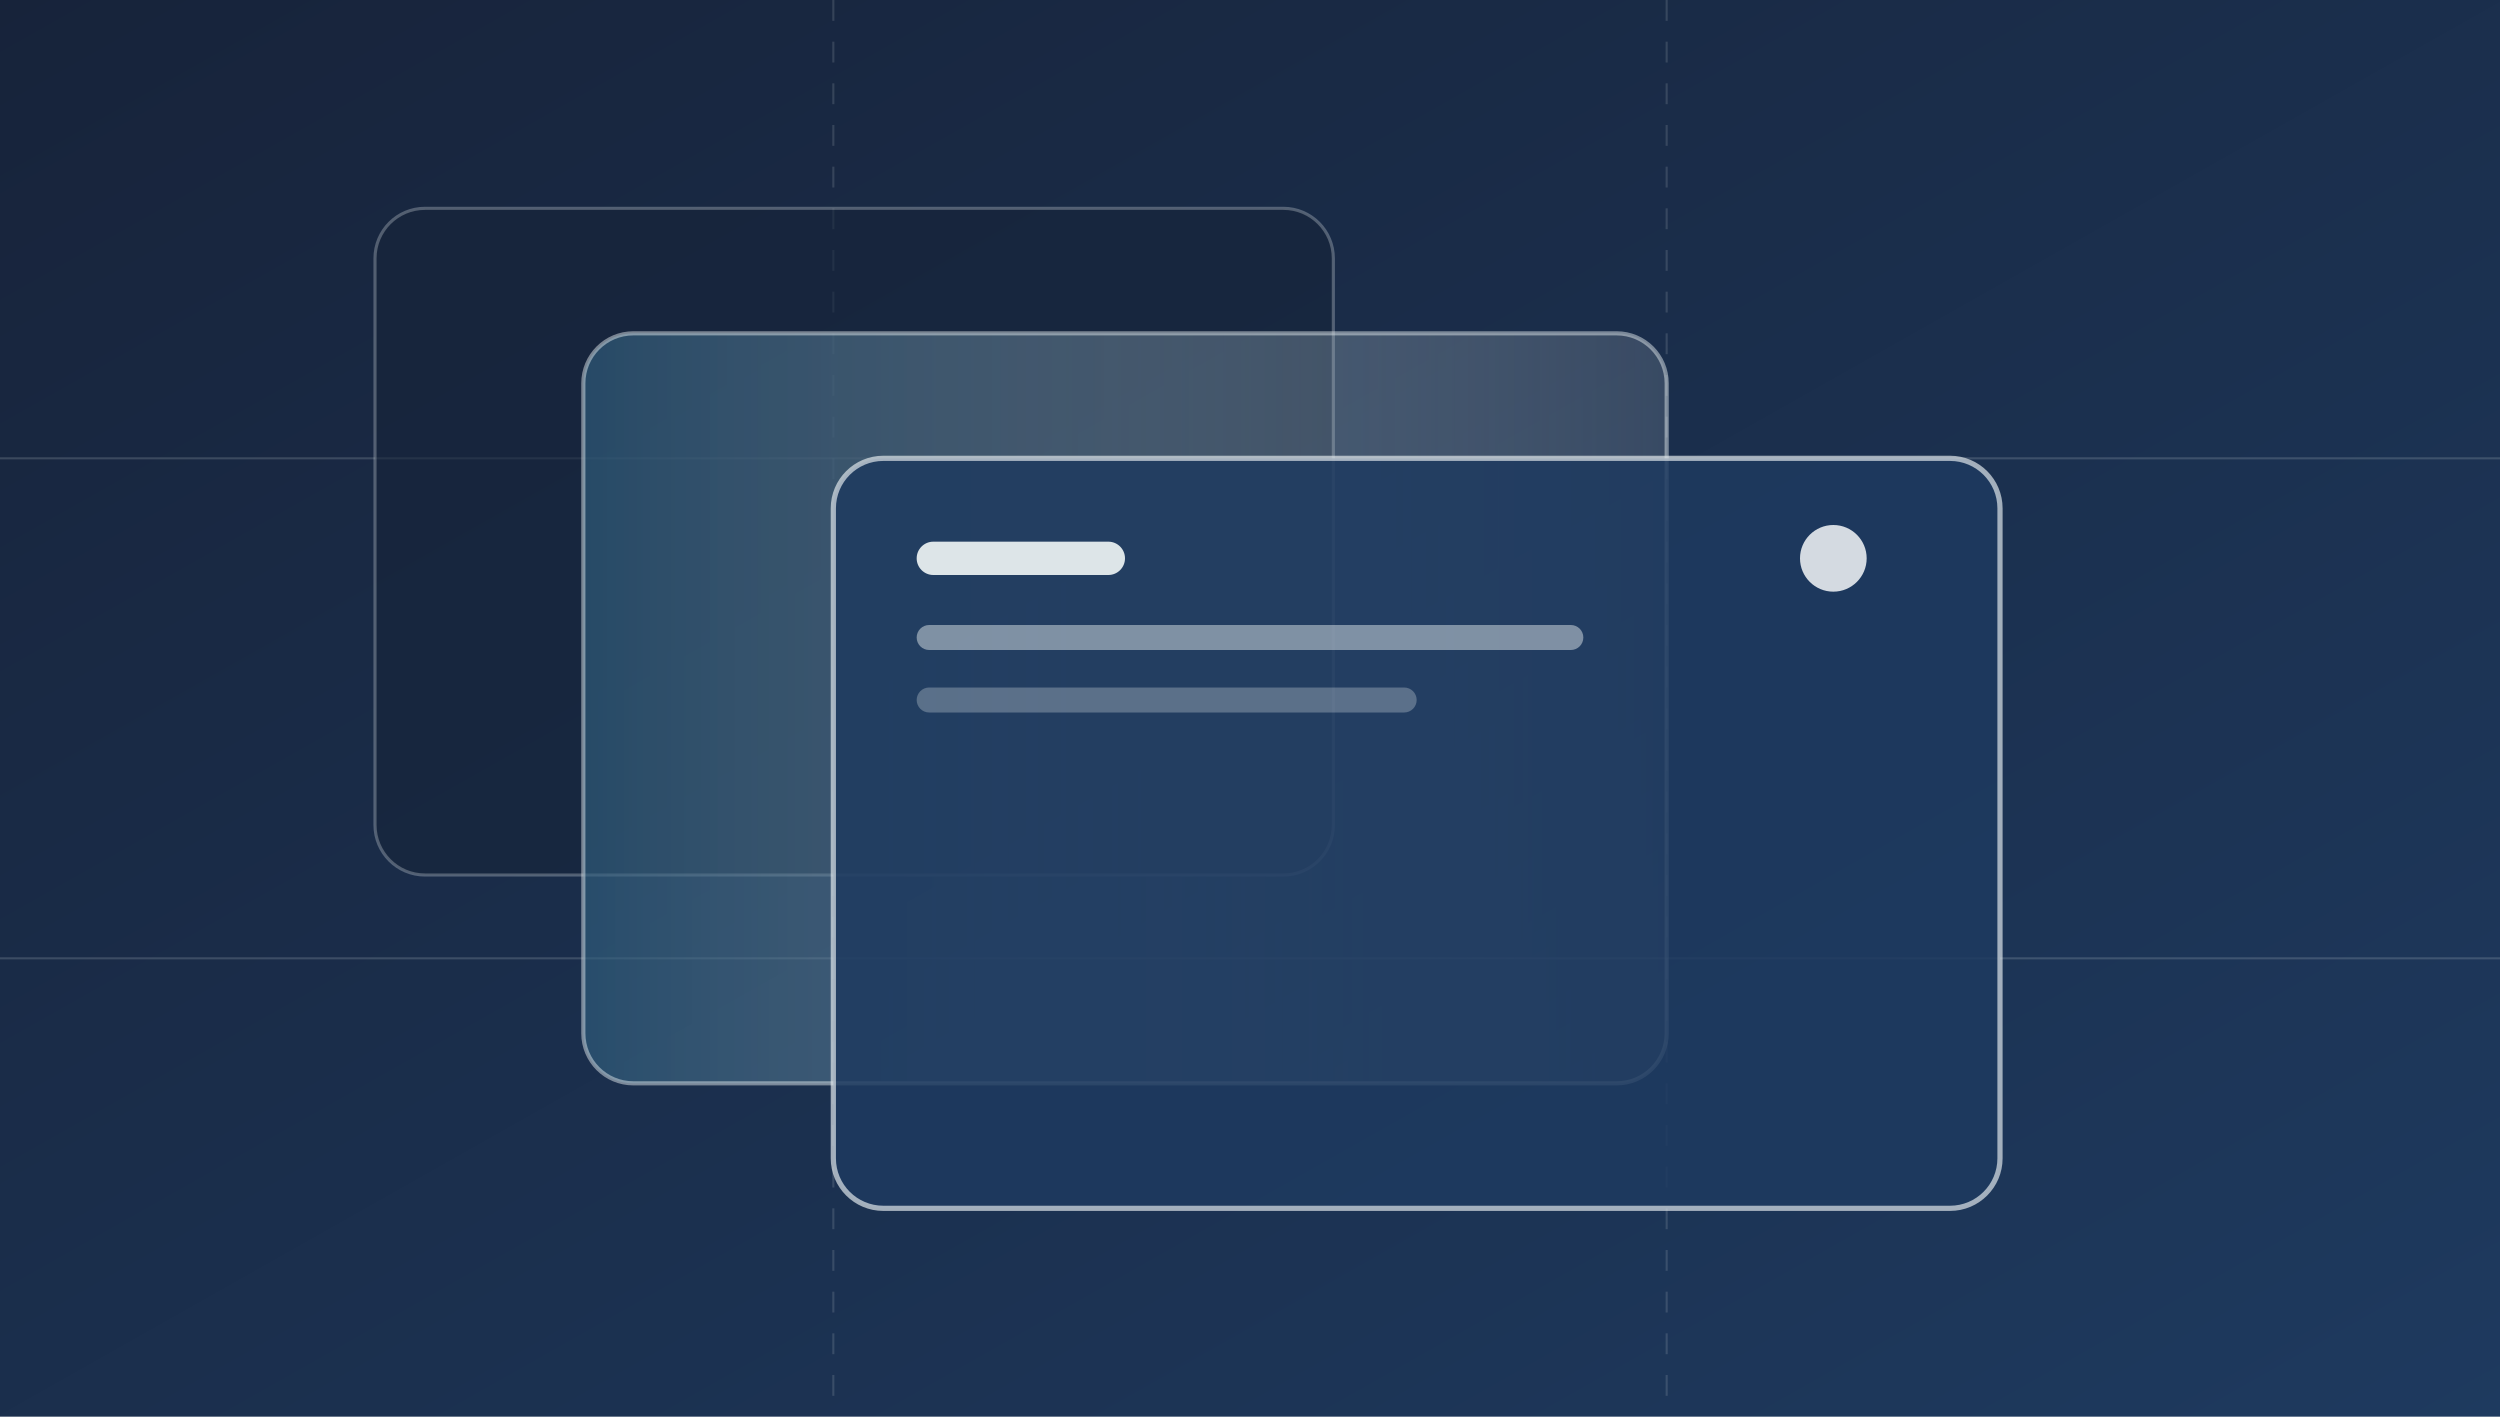
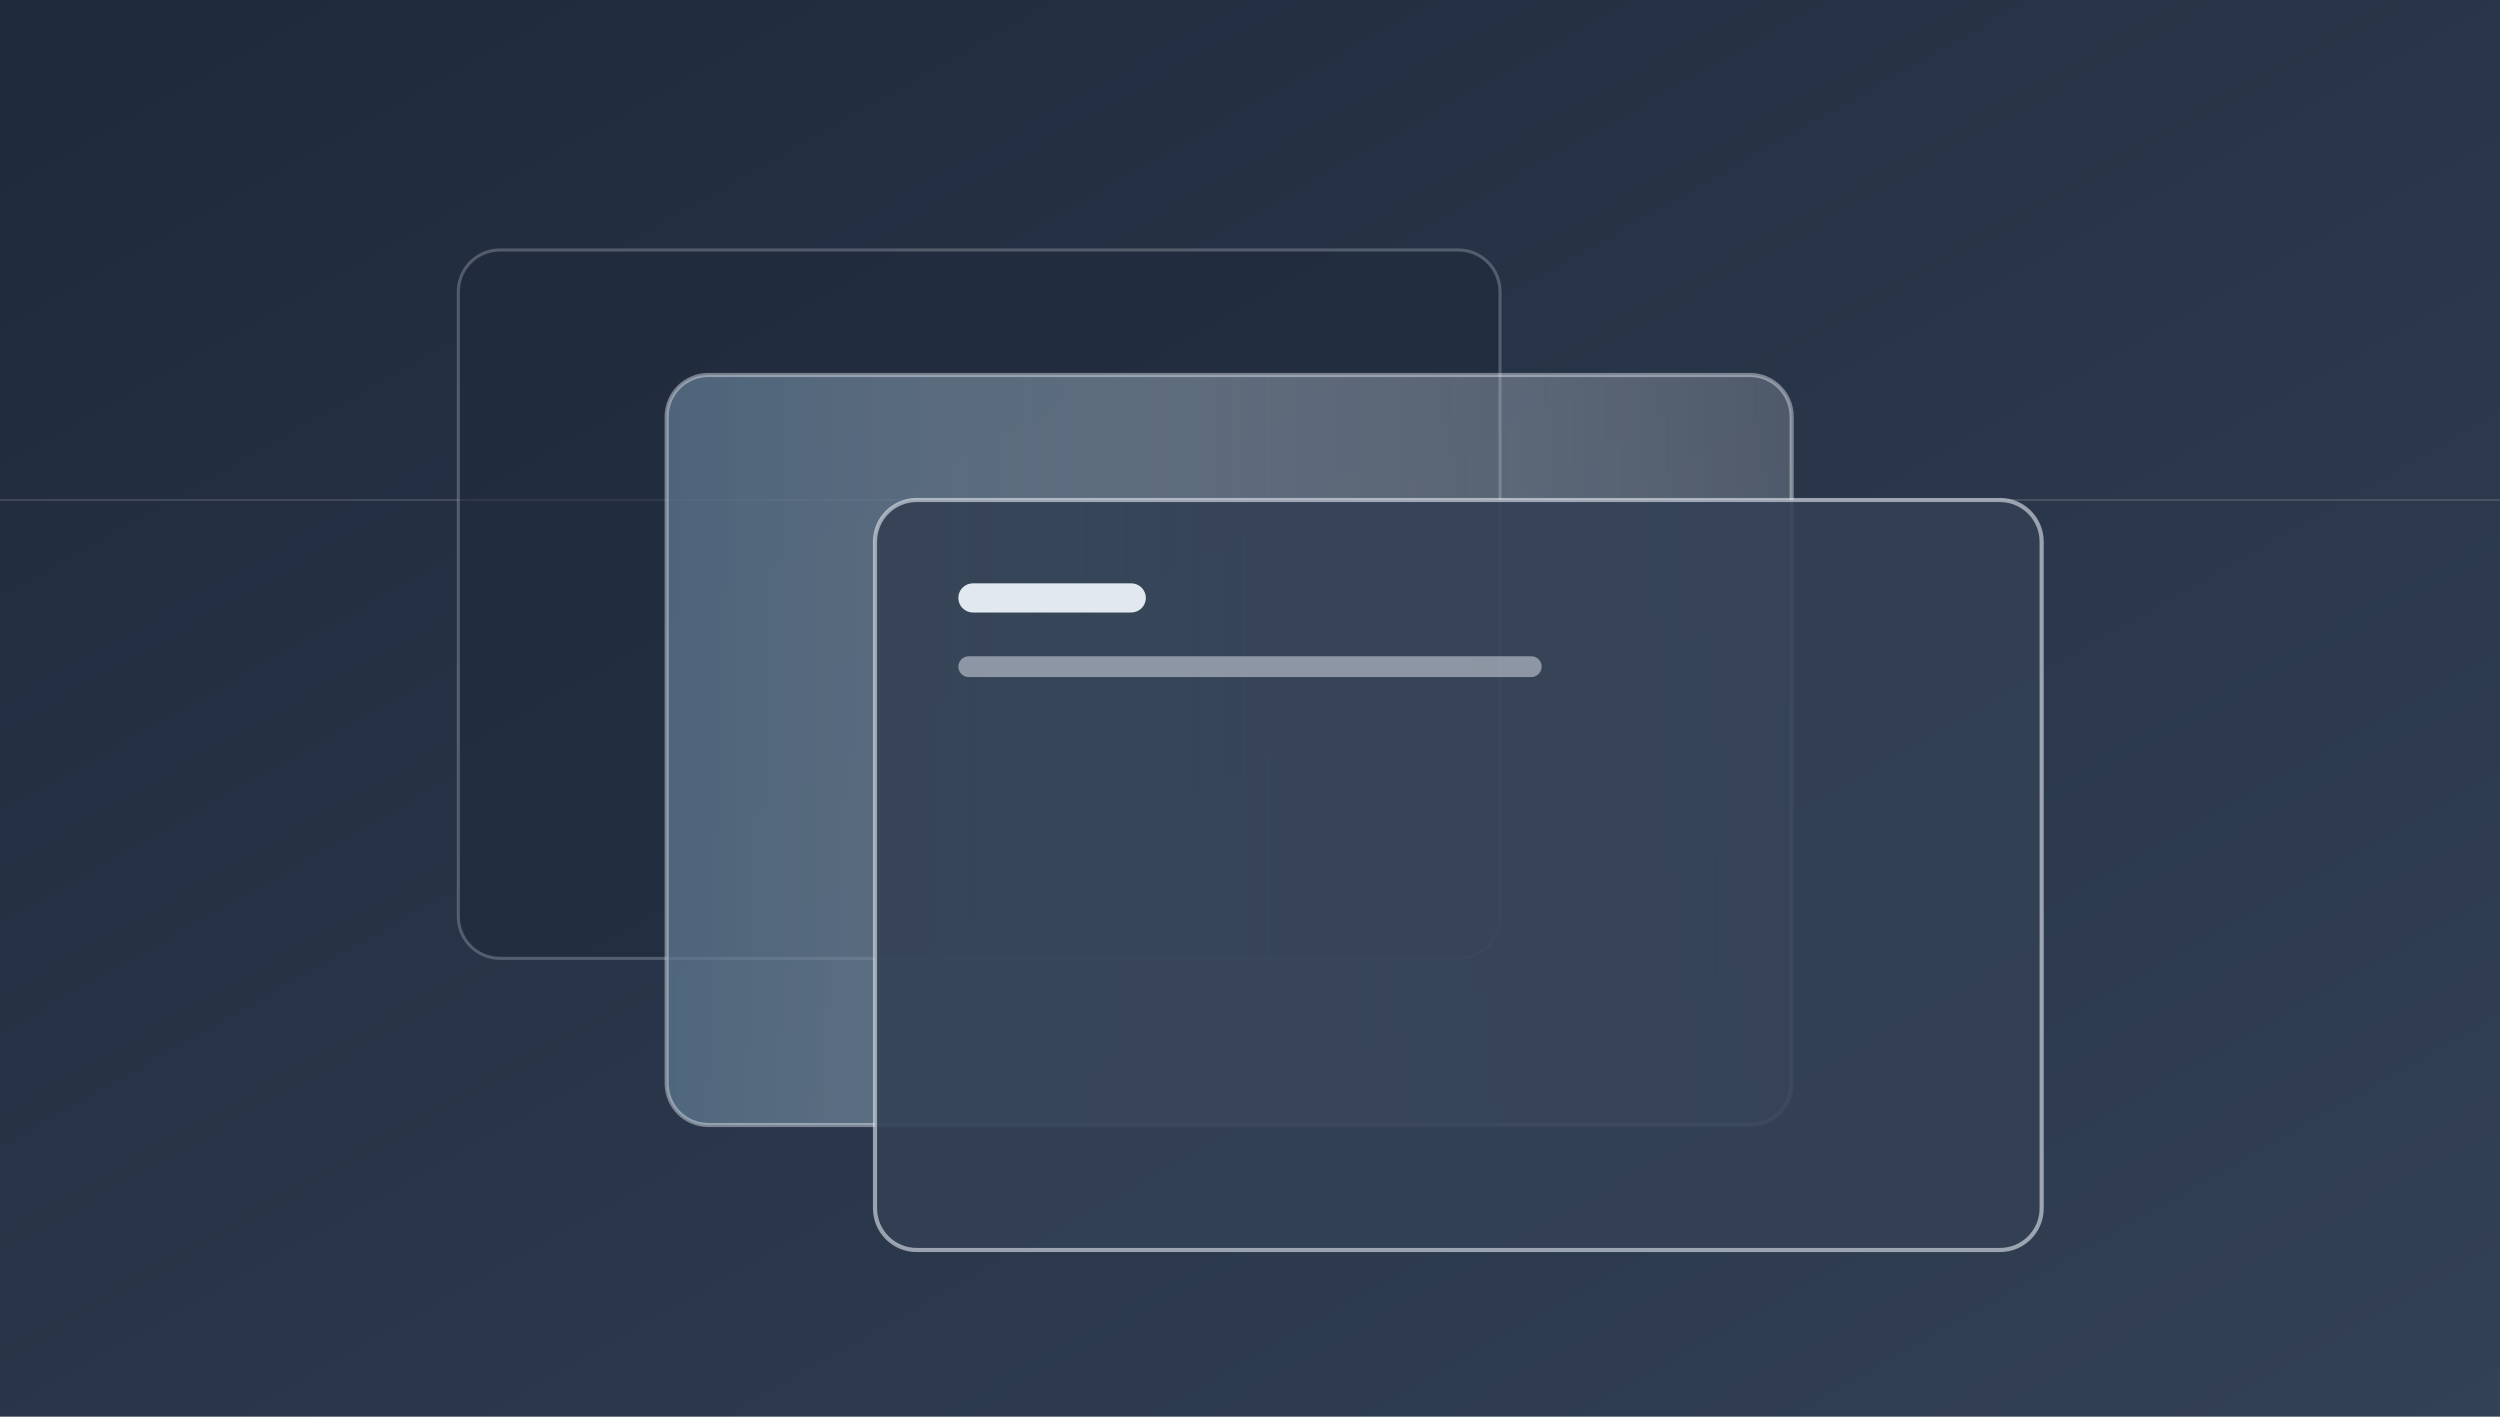
<svg xmlns="http://www.w3.org/2000/svg" viewBox="0 0 1200 680" preserveAspectRatio="xMidYMid slice" width="100%" height="100%">
  <defs>
-     <linearGradient id="g_bg" x1="0%" y1="0%" x2="100%" y2="100%">
-       <stop offset="0%" stop-color="#17233A" />
-       <stop offset="100%" stop-color="#1E3A5F" />
+     <linearGradient id="gbg" x1="0%" y1="0%" x2="100%" y2="100%">
+       <stop offset="0%" stop-color="#1e293b" />
+       <stop offset="100%" stop-color="#334155" />
    </linearGradient>
-     <linearGradient id="g_main" x1="0%" y1="0%" x2="100%" y2="0%">
-       <stop offset="0%" stop-color="#2F5D7C" stop-opacity="0.65" />
-       <stop offset="100%" stop-color="#DDE5E8" stop-opacity="0.15" />
+     <linearGradient id="gm" x1="0%" y1="0%" x2="100%" y2="0%">
+       <stop offset="0%" stop-color="#5c768d" stop-opacity="0.75" />
+       <stop offset="100%" stop-color="#e2e8f0" stop-opacity="0.2" />
    </linearGradient>
-     <linearGradient id="g_soft" x1="0%" y1="100%" x2="100%" y2="0%">
-       <stop offset="0%" stop-color="#DDE5E8" stop-opacity="0.4" />
-       <stop offset="100%" stop-color="#2F5D7C" stop-opacity="0.05" />
+     <linearGradient id="gs" x1="0%" y1="100%" x2="100%" y2="0%">
+       <stop offset="0%" stop-color="#e2e8f0" stop-opacity="0.35" />
+       <stop offset="100%" stop-color="#5c768d" stop-opacity="0.05" />
    </linearGradient>
  </defs>
-   <rect width="1200" height="680" fill="url(#g_bg)" />
-   <line x1="0" y1="220" x2="1200" y2="220" stroke="#DDE5E8" stroke-width="1" stroke-opacity="0.18" />
-   <line x1="0" y1="460" x2="1200" y2="460" stroke="#DDE5E8" stroke-width="1" stroke-opacity="0.18" />
-   <line x1="400" y1="0" x2="400" y2="680" stroke="#DDE5E8" stroke-width="1" stroke-opacity="0.15" stroke-dasharray="10 10" />
-   <line x1="800" y1="0" x2="800" y2="680" stroke="#DDE5E8" stroke-width="1" stroke-opacity="0.15" stroke-dasharray="10 10" />
-   <rect x="180" y="100" width="460" height="320" rx="24" fill="#17233A" fill-opacity="0.6" stroke="#DDE5E8" stroke-width="1.5" stroke-opacity="0.3" />
-   <rect x="280" y="160" width="520" height="360" rx="24" fill="url(#g_main)" stroke="#DDE5E8" stroke-width="2" stroke-opacity="0.5" />
-   <rect x="400" y="220" width="560" height="360" rx="24" fill="#1E3A5F" fill-opacity="0.85" stroke="#DDE5E8" stroke-width="2.5" stroke-opacity="0.7" />
-   <rect x="440" y="260" width="100" height="16" rx="8" fill="#DDE5E8" />
-   <rect x="440" y="300" width="320" height="12" rx="6" fill="#DDE5E8" fill-opacity="0.5" />
-   <rect x="440" y="330" width="240" height="12" rx="6" fill="#DDE5E8" fill-opacity="0.3" />
-   <circle cx="880" cy="268" r="16" fill="#F4F7F8" fill-opacity="0.85" />
+   <rect width="1200" height="680" fill="url(#gbg)" />
+   <line x1="0" y1="240" x2="1200" y2="240" stroke="#e2e8f0" stroke-width="1" stroke-opacity="0.15" />
+   <rect x="220" y="120" width="500" height="340" rx="20" fill="#1e293b" fill-opacity="0.5" stroke="#e2e8f0" stroke-width="1.5" stroke-opacity="0.25" />
+   <rect x="320" y="180" width="540" height="360" rx="20" fill="url(#gm)" stroke="#e2e8f0" stroke-width="2" stroke-opacity="0.45" />
+   <rect x="420" y="240" width="560" height="360" rx="20" fill="#334155" fill-opacity="0.9" stroke="#e2e8f0" stroke-width="2" stroke-opacity="0.6" />
+   <rect x="460" y="280" width="90" height="14" rx="7" fill="#e2e8f0" />
+   <rect x="460" y="315" width="280" height="10" rx="5" fill="#e2e8f0" fill-opacity="0.5" />
</svg>
